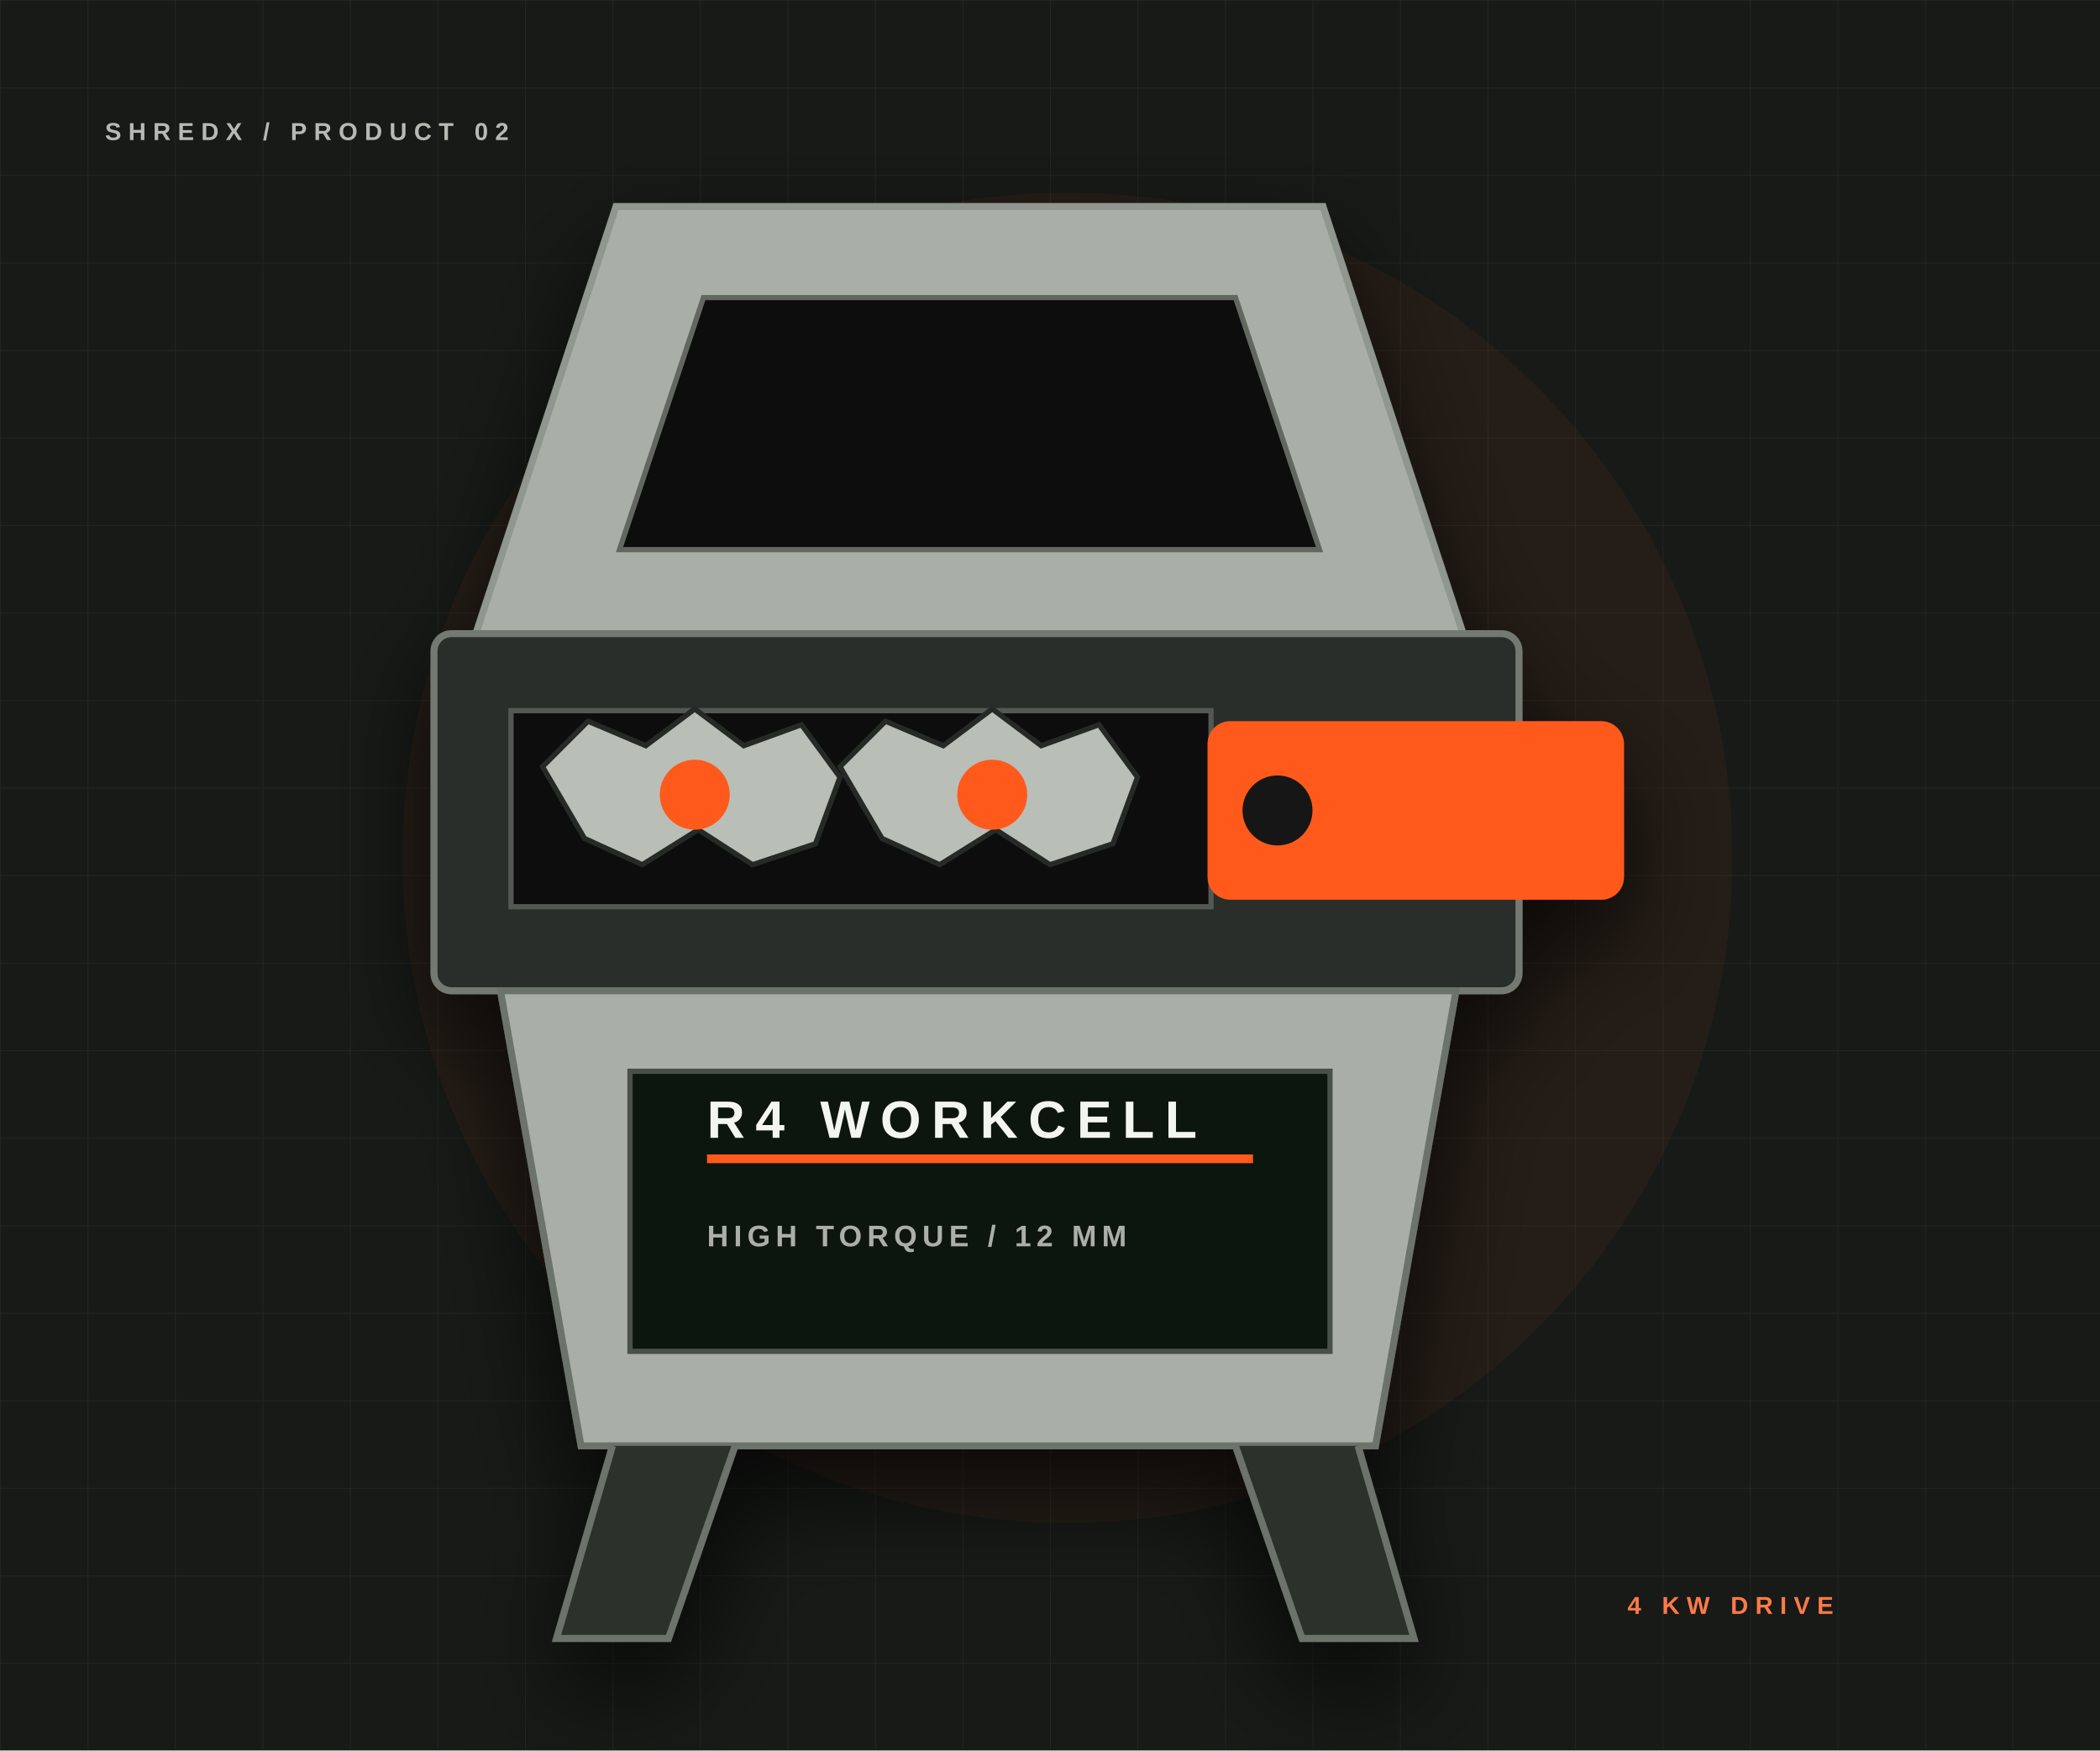
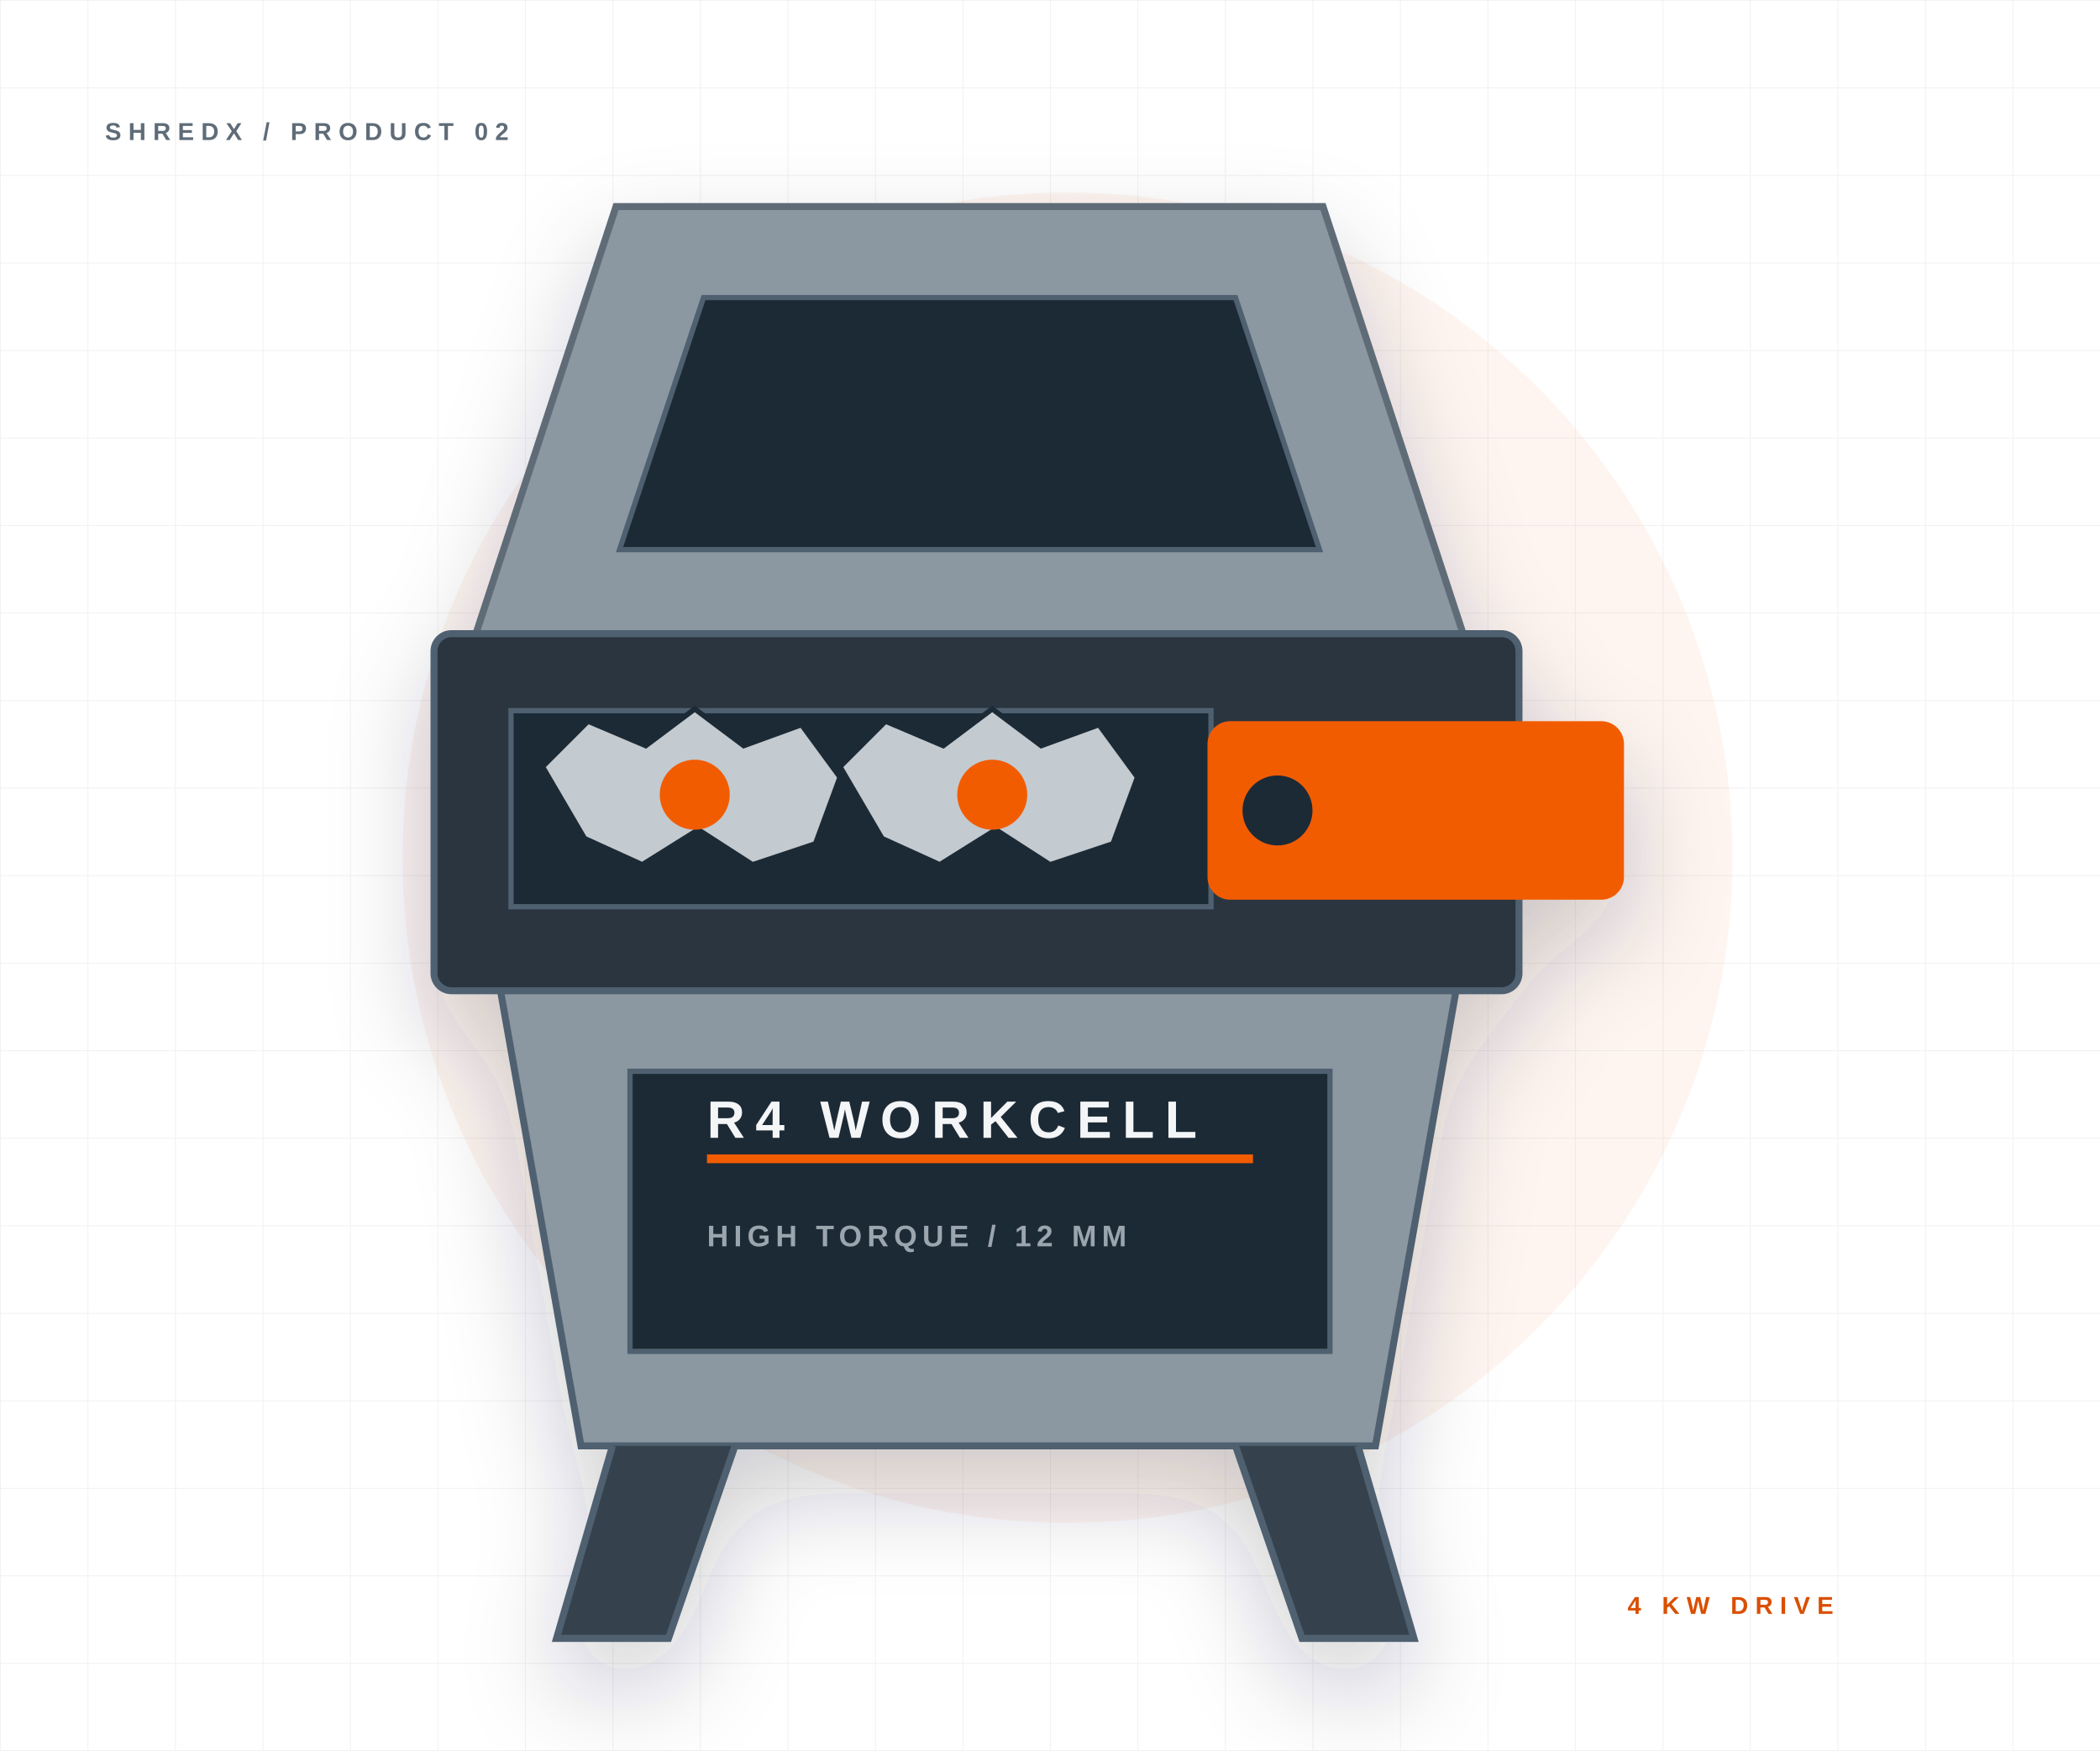
<svg xmlns="http://www.w3.org/2000/svg" width="1200" height="1000" viewBox="0 0 1200 1000" fill="none">
  <defs>
    <linearGradient id="bg" x2="1200" y2="1000">
-       <stop stop-color="#171A17" />
-       <stop offset="1" stop-color="#070807" />
+       <stop stop-color="#FFFFFF" />
+       <stop offset="1" stop-color="#E9EDF0" />
    </linearGradient>
    <linearGradient id="steel" x1="380" y1="130" x2="830" y2="840">
-       <stop stop-color="#A9AEA7" />
-       <stop offset=".5" stop-color="#3C423C" />
-       <stop offset="1" stop-color="#151715" />
+       <stop stop-color="#8B97A1" />
+       <stop offset=".5" stop-color="#41505E" />
+       <stop offset="1" stop-color="#1E2A36" />
    </linearGradient>
    <pattern id="g" width="50" height="50" patternUnits="userSpaceOnUse">
-       <path d="M50 0H0V50" stroke="white" stroke-opacity=".05" />
+       <path d="M50 0H0V50" stroke="#1E2A36" stroke-opacity=".06" />
    </pattern>
    <filter id="s">
-       <feDropShadow dx="0" dy="25" stdDeviation="28" flood-color="#000" flood-opacity=".7" />
+       <feDropShadow dx="0" dy="25" stdDeviation="28" flood-color="#1E2A36" flood-opacity=".22" />
    </filter>
  </defs>
  <rect width="1200" height="1000" fill="url(#bg)" />
  <rect width="1200" height="1000" fill="url(#g)" />
-   <circle cx="610" cy="490" r="380" fill="#FF5A1F" fill-opacity=".06" />
+   <circle cx="610" cy="490" r="380" fill="#F25C05" fill-opacity=".06" />
  <g filter="url(#s)">
-     <path d="M352 118H756L838 368H270L352 118Z" fill="url(#steel)" stroke="#90978F" stroke-width="4" />
-     <path d="M402 170H706L754 314H354L402 170Z" fill="#090A09" stroke="#626861" stroke-width="3" />
-     <rect x="248" y="362" width="620" height="204" rx="10" fill="#292D29" stroke="#737A72" stroke-width="4" />
-     <rect x="292" y="406" width="400" height="112" fill="#080908" stroke="#525852" stroke-width="3" />
-     <g fill="#B9BEB7" stroke="#252925" stroke-width="3">
+     <path d="M352 118H756L838 368H270L352 118Z" fill="url(#steel)" stroke="#5F6C78" stroke-width="4" />
+     <path d="M402 170H706L754 314H354L402 170Z" fill="#1E2A36" stroke="#506170" stroke-width="3" />
+     <rect x="248" y="362" width="620" height="204" rx="10" fill="#2B3640" stroke="#506170" stroke-width="4" />
+     <rect x="292" y="406" width="400" height="112" fill="#1E2A36" stroke="#506170" stroke-width="3" />
+     <g fill="#C3CAD0" stroke="#1E2A36" stroke-width="3">
      <path d="M310 438L336 412L369 426L397 405L425 426L458 414L480 444L466 482L430 494L399 474L367 494L334 479Z" />
      <path d="M480 438L506 412L539 426L567 405L595 426L628 414L650 444L636 482L600 494L569 474L537 494L504 479Z" />
    </g>
-     <circle cx="397" cy="454" r="20" fill="#FF5A1F" />
-     <circle cx="567" cy="454" r="20" fill="#FF5A1F" />
-     <rect x="690" y="412" width="238" height="102" rx="13" fill="#FF5A1F" />
-     <circle cx="730" cy="463" r="20" fill="#171917" />
-     <path d="M286 566H832L786 826H332L286 566Z" fill="url(#steel)" stroke="#6C736B" stroke-width="4" />
-     <rect x="360" y="612" width="400" height="160" fill="#101210" stroke="#4A4F4A" stroke-width="3" />
-     <path d="M404 662H716" stroke="#FF5A1F" stroke-width="5" />
-     <text x="404" y="650" fill="#F3F5EF" font-family="Arial" font-weight="700" font-size="30" letter-spacing="6">R4 WORKCELL</text>
-     <text x="404" y="712" fill="#AAB0A8" font-family="Arial" font-weight="700" font-size="17" letter-spacing="3">HIGH TORQUE / 12 MM</text>
-     <path d="M350 826L318 936H382L420 826M706 826L744 936H808L776 826" fill="#2B302B" stroke="#6C736B" stroke-width="4" />
+     <circle cx="397" cy="454" r="20" fill="#F25C05" />
+     <circle cx="567" cy="454" r="20" fill="#F25C05" />
+     <rect x="690" y="412" width="238" height="102" rx="13" fill="#F25C05" />
+     <circle cx="730" cy="463" r="20" fill="#1E2A36" />
+     <path d="M286 566H832L786 826H332L286 566Z" fill="url(#steel)" stroke="#506170" stroke-width="4" />
+     <rect x="360" y="612" width="400" height="160" fill="#1E2A36" stroke="#506170" stroke-width="3" />
+     <path d="M404 662H716" stroke="#F25C05" stroke-width="5" />
+     <text x="404" y="650" fill="#F3F5F7" font-family="Arial" font-weight="700" font-size="30" letter-spacing="6">R4 WORKCELL</text>
+     <text x="404" y="712" fill="#9AA5AE" font-family="Arial" font-weight="700" font-size="17" letter-spacing="3">HIGH TORQUE / 12 MM</text>
+     <path d="M350 826L318 936H382L420 826M706 826L744 936H808L776 826" fill="#34424E" stroke="#506170" stroke-width="4" />
  </g>
-   <text x="60" y="80" fill="#B5BAB3" font-family="Arial" font-weight="700" font-size="14" letter-spacing="4">SHREDX / PRODUCT 02</text>
-   <text x="930" y="922" fill="#FF7A49" font-family="Arial" font-weight="700" font-size="14" letter-spacing="4">4 KW DRIVE</text>
+   <text x="60" y="80" fill="#5F6C78" font-family="Arial" font-weight="700" font-size="14" letter-spacing="4">SHREDX / PRODUCT 02</text>
+   <text x="930" y="922" fill="#D94F00" font-family="Arial" font-weight="700" font-size="14" letter-spacing="4">4 KW DRIVE</text>
</svg>
